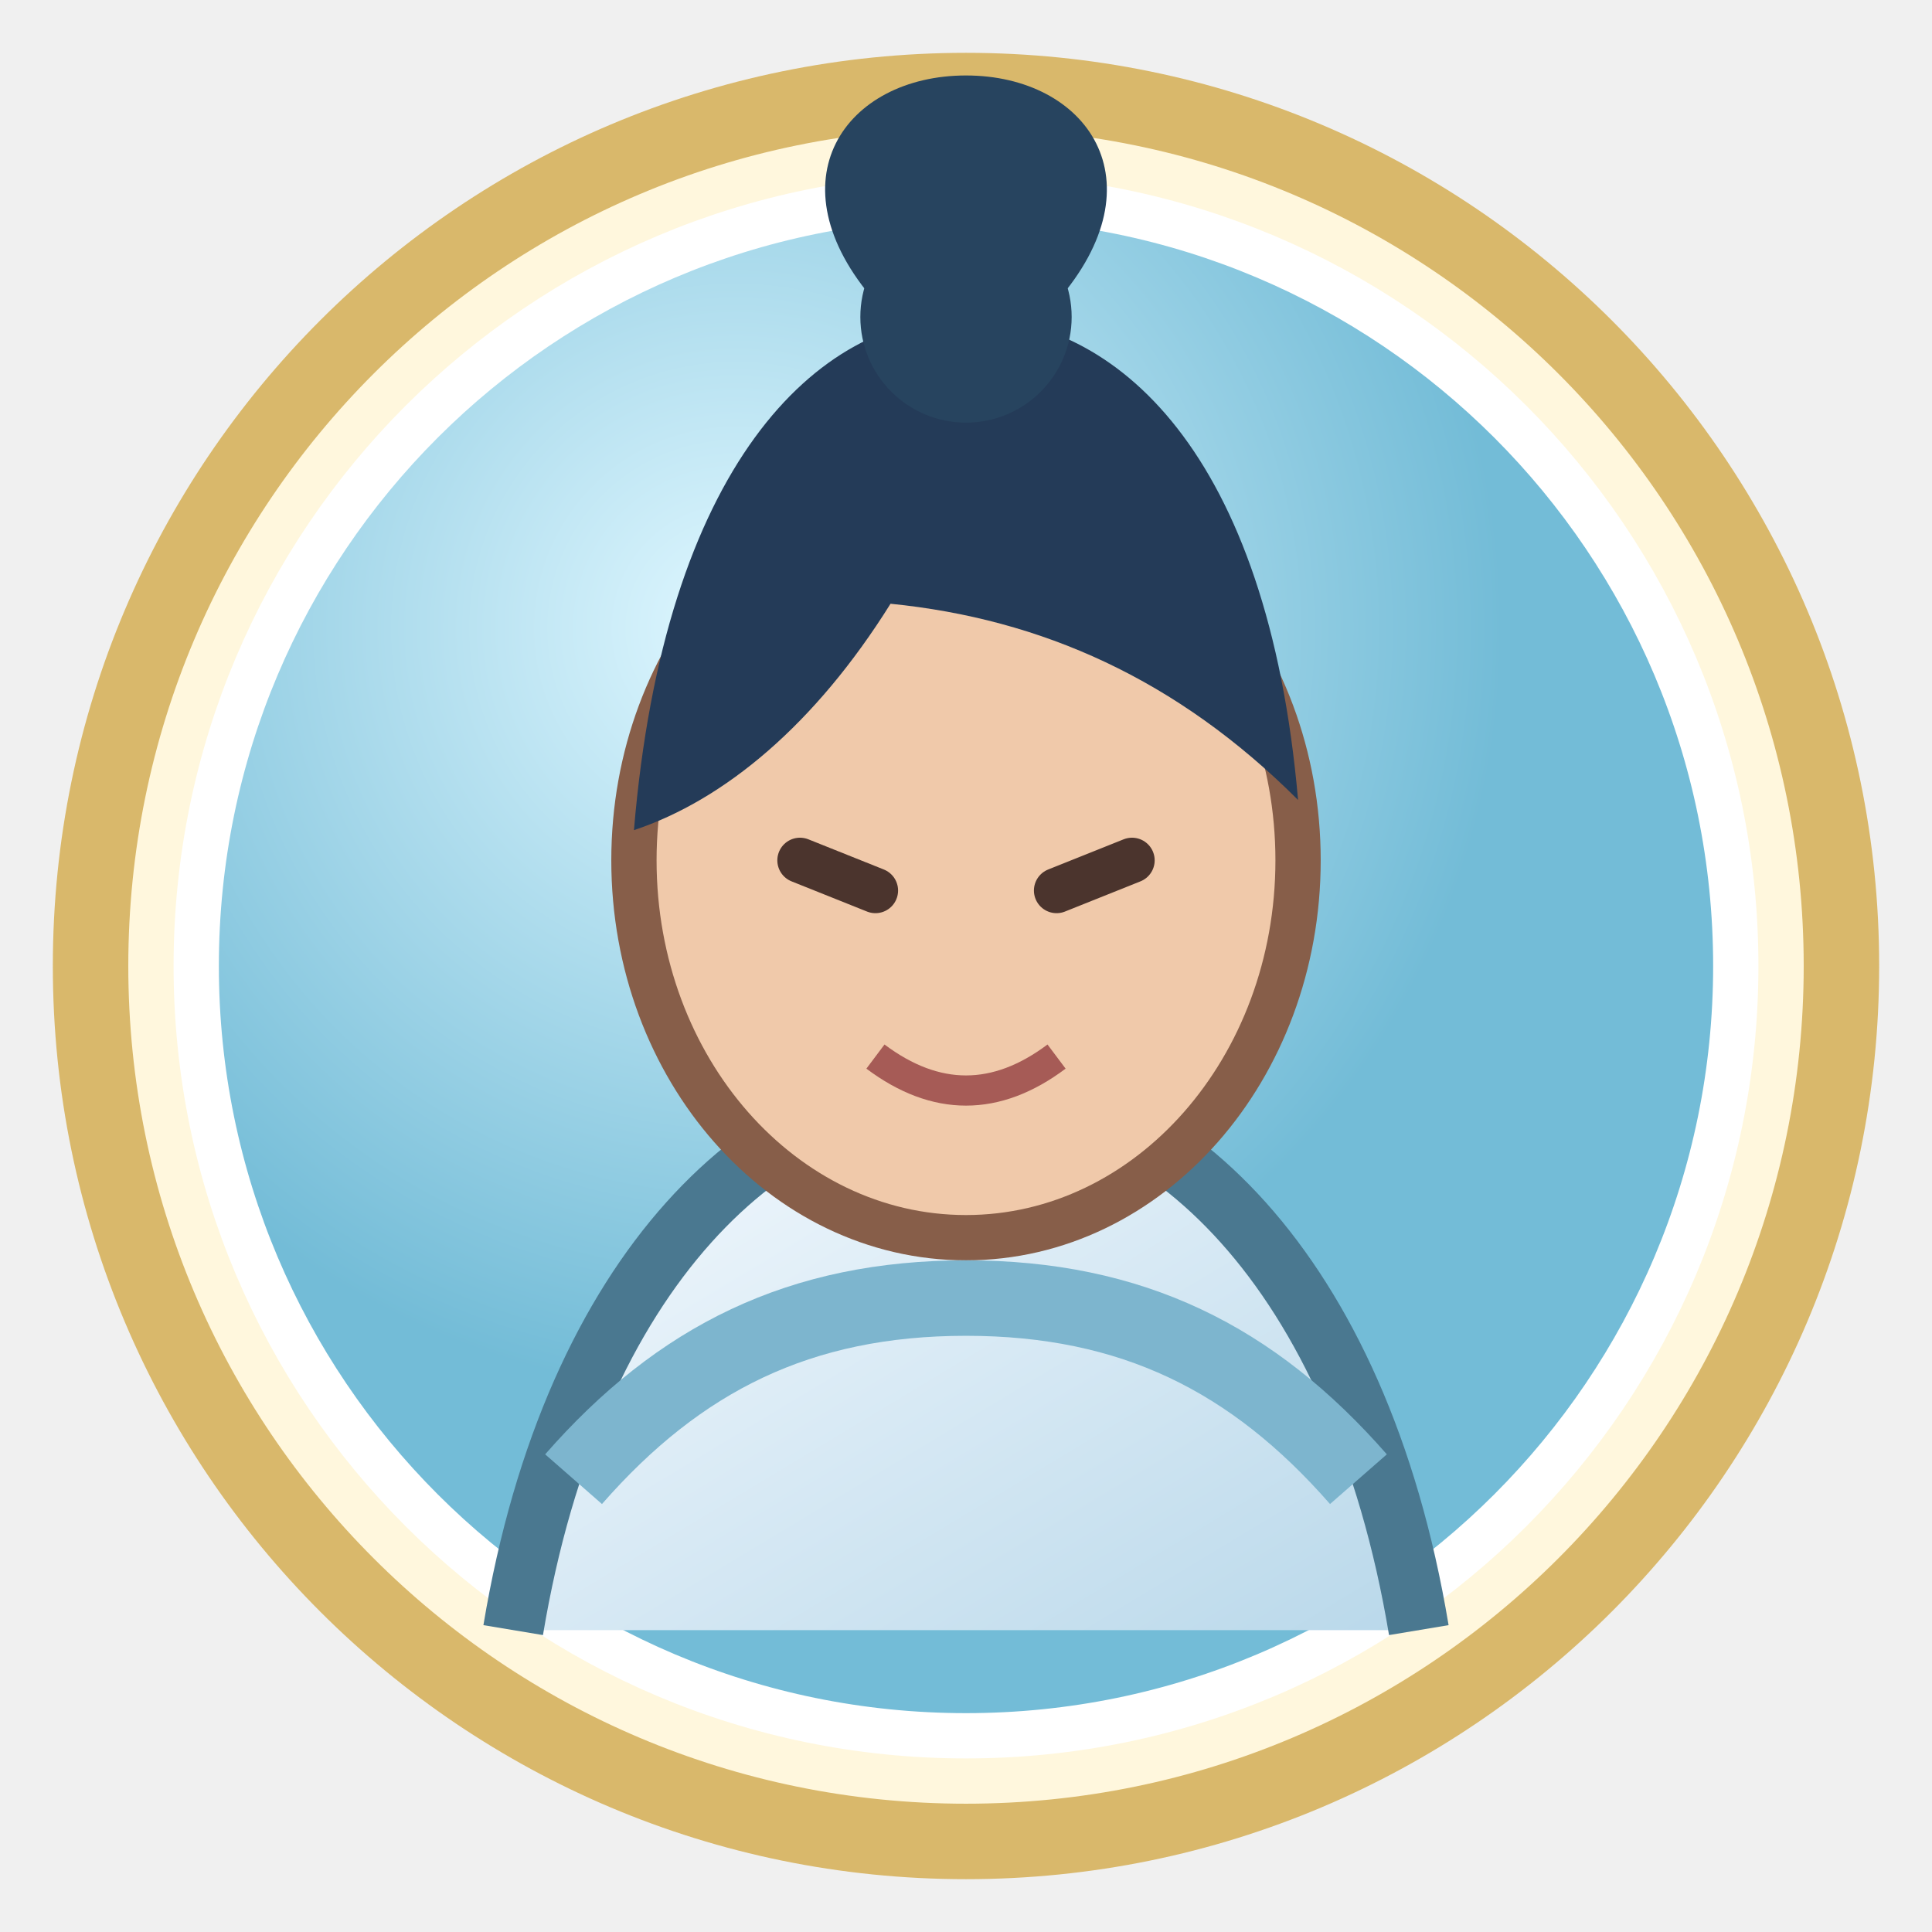
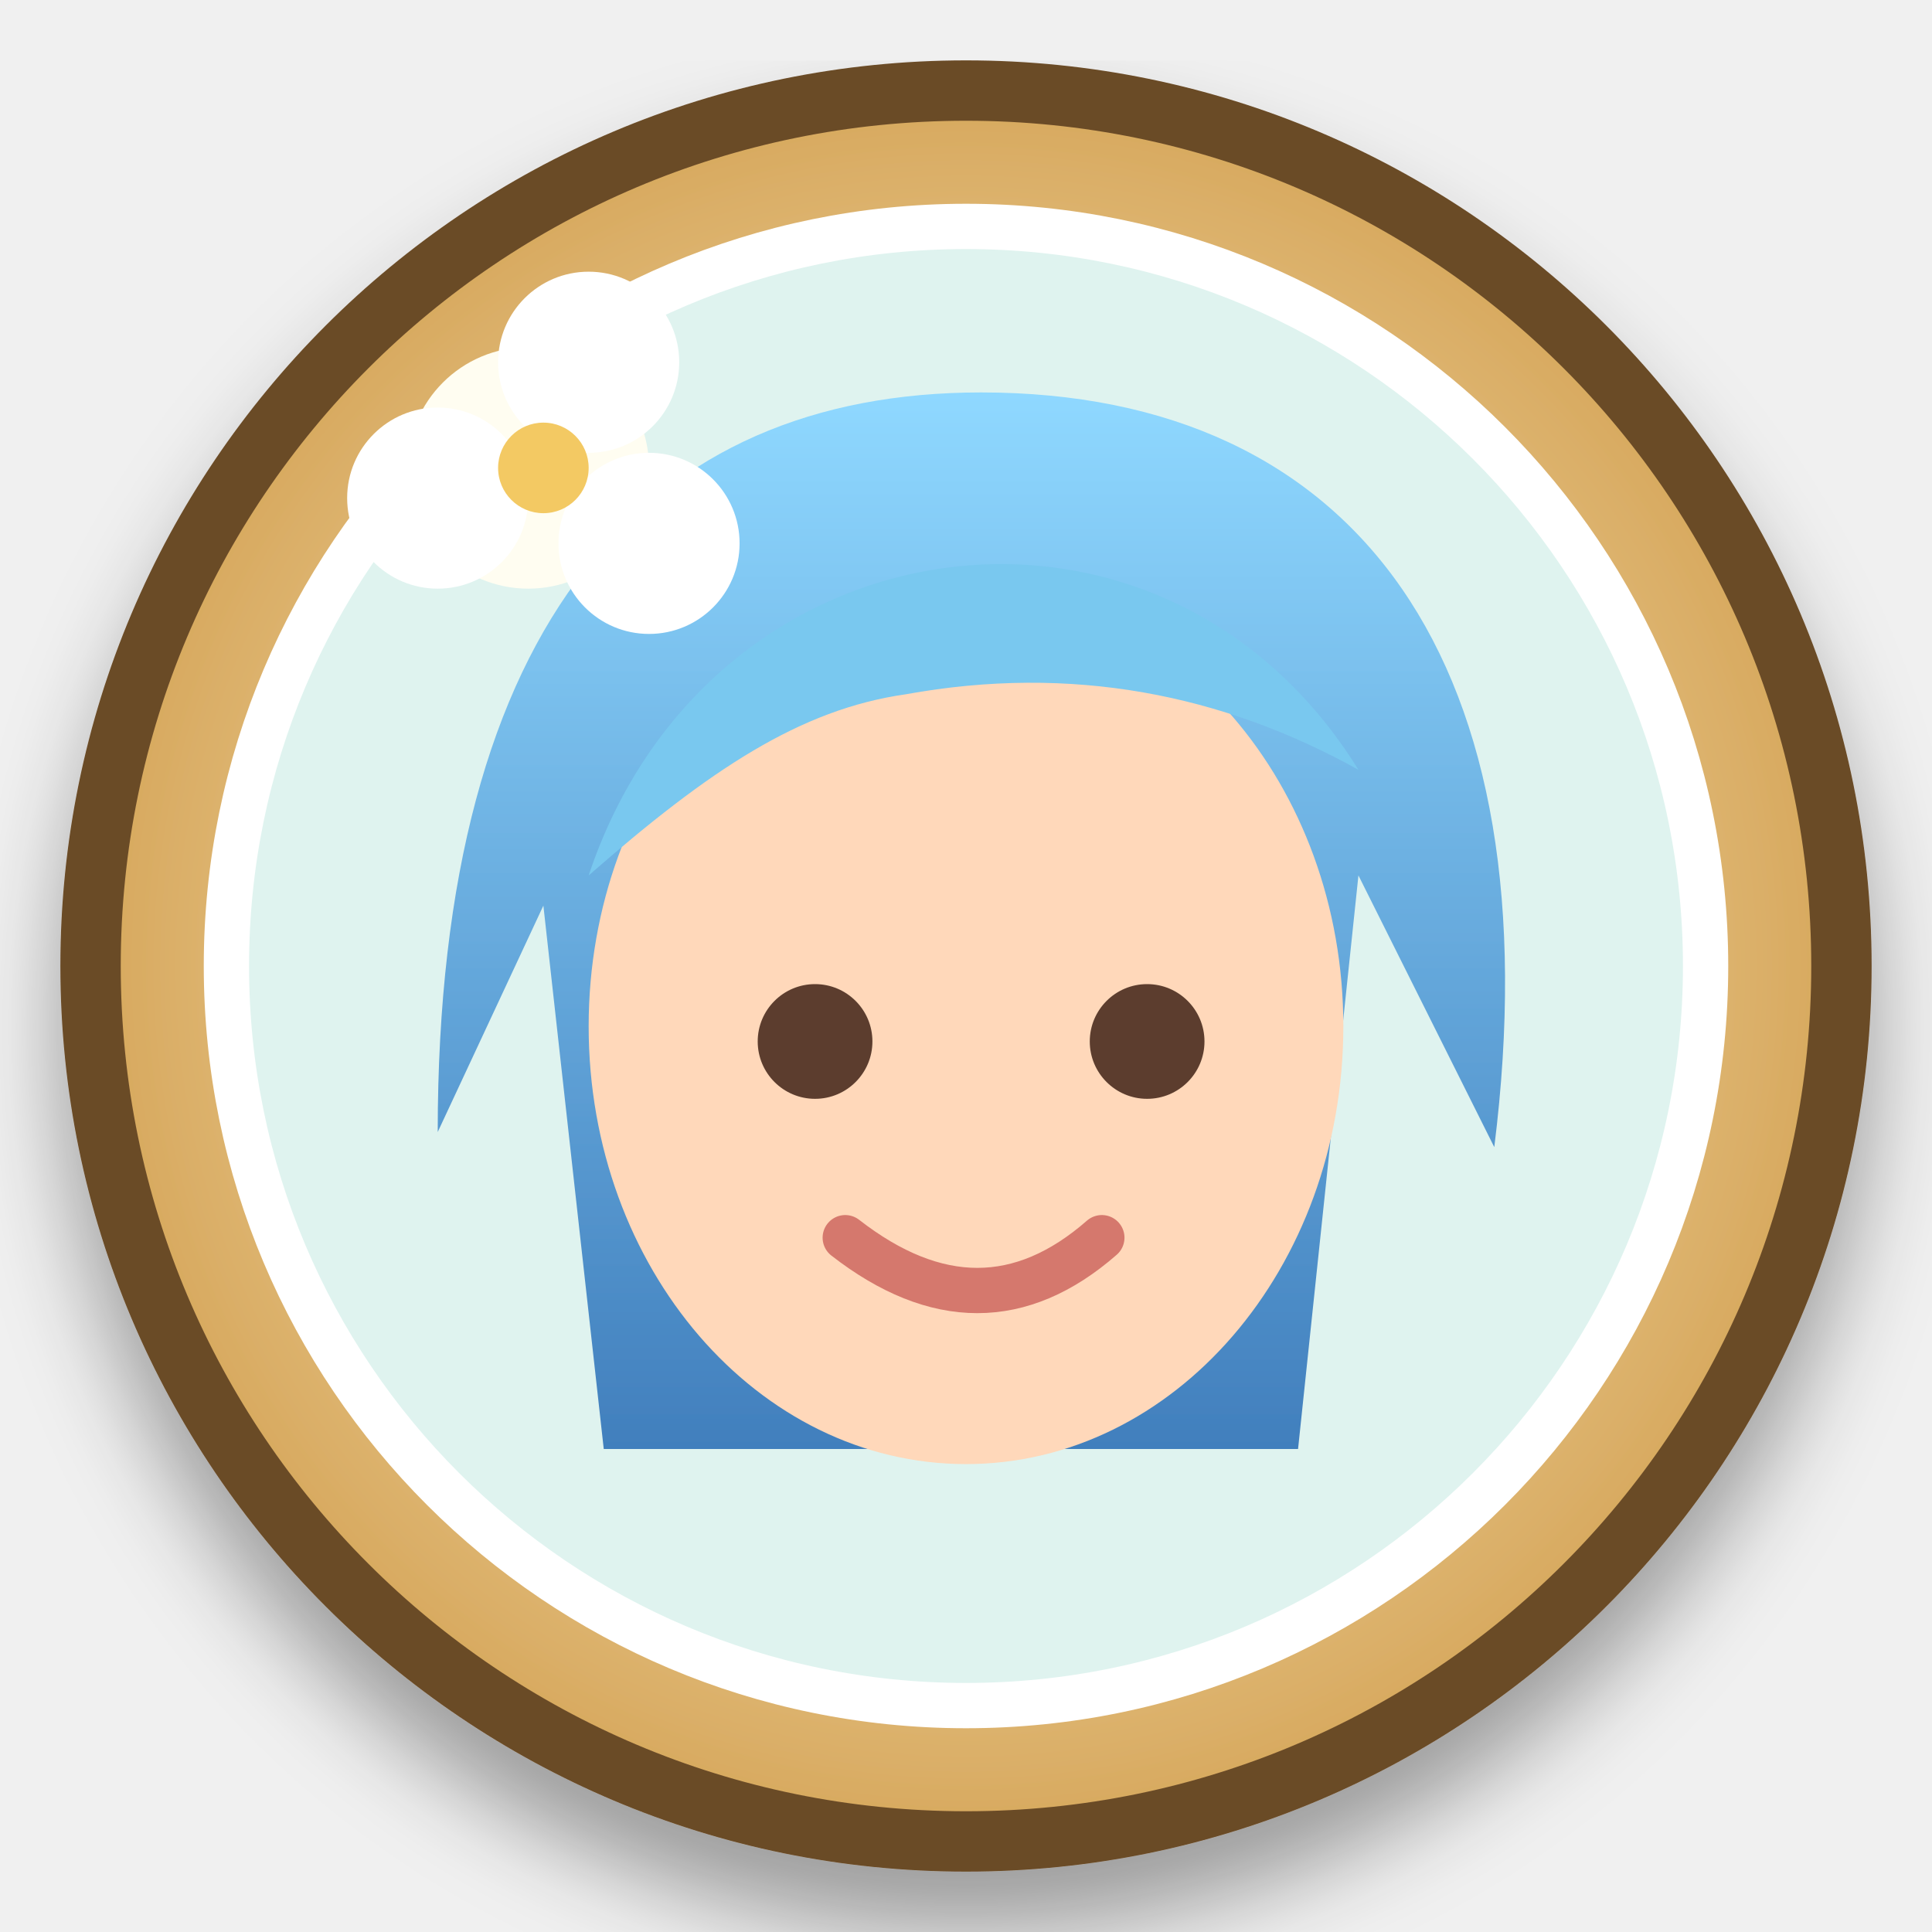
<svg xmlns="http://www.w3.org/2000/svg" viewBox="0 0 128 128">
  <defs>
-     <radialGradient id="bg" cx="35%" cy="28%">
-       <stop stop-color="#dff7ff" />
-       <stop offset="1" stop-color="#73bcd7" />
+     <radialGradient id="b">
+       <stop stop-color="#fff7d8" />
+       <stop offset="1" stop-color="#d7a85d" />
    </radialGradient>
-     <linearGradient id="robe" x1="0" y1="0" x2="1" y2="1">
-       <stop stop-color="#f7fbff" />
-       <stop offset="1" stop-color="#b9d8ea" />
+     <linearGradient id="h" x2="0" y2="1">
+       <stop stop-color="#8fd8ff" />
+       <stop offset="1" stop-color="#417fbd" />
    </linearGradient>
+     <filter id="s">
+       <feDropShadow dx="0" dy="4" stdDeviation="3" flood-opacity=".35" />
+     </filter>
  </defs>
-   <circle cx="64" cy="64" r="58" fill="#fff7dd" stroke="#d9b86b" stroke-width="5" />
-   <circle cx="64" cy="64" r="51" fill="url(#bg)" stroke="#fff" stroke-width="3" />
-   <path d="M34 108c4-24 17-36 30-36s26 12 30 36" fill="url(#robe)" stroke="#4a7890" stroke-width="4" />
-   <ellipse cx="64" cy="57" rx="22" ry="25" fill="#f0c9aa" stroke="#875e49" stroke-width="3" />
-   <path d="M42 55c2-24 12-34 22-34s20 9 22 32c-8-8-17-12-27-13-5 8-11 13-17 15z" fill="#243b58" />
-   <path d="M53 57l5 2m17-2-5 2" stroke="#4b342d" stroke-width="3" stroke-linecap="round" />
-   <path d="M58 70c4 3 8 3 12 0" fill="none" stroke="#a65b56" stroke-width="2" />
-   <circle cx="64" cy="21" r="7" fill="#27445f" />
-   <path d="M58 20c-7-8-2-15 6-15 8 0 13 7 6 15" fill="#27445f" />
-   <path d="M38 98c7-8 15-12 26-12s19 4 26 12" fill="none" stroke="#7db5ce" stroke-width="5" />
+   <g filter="url(#s)">
+     <circle cx="64" cy="64" r="58" fill="url(#b)" stroke="#6b4b28" stroke-width="4" />
+     <circle cx="64" cy="64" r="49" fill="#dff3ef" stroke="#fff" stroke-width="3" />
+     <path d="M29 75c0-34 14-49 36-49 25 0 38 18 34 50l-9-18-4 38H40l-4-36z" fill="url(#h)" />
+     <ellipse cx="64" cy="68" rx="25" ry="29" fill="#ffd8ba" />
+     <path d="M39 58c8-24 38-28 51-7-9-5-19-7-30-5-7 1-13 5-21 12z" fill="#79c8ef" />
+     <circle cx="54" cy="69" r="3.8" fill="#5b3d2e" />
+     <circle cx="76" cy="69" r="3.8" fill="#5b3d2e" />
+     <path d="M56 82q9 7 17 0" fill="none" stroke="#d5786d" stroke-width="3" stroke-linecap="round" />
+     <circle cx="35" cy="31" r="8" fill="#fffdf1" />
+     <circle cx="29" cy="33" r="6" fill="#fff" />
+     <circle cx="39" cy="24" r="6" fill="#fff" />
+     <circle cx="43" cy="36" r="6" fill="#fff" />
+     <circle cx="36" cy="31" r="3" fill="#f3c963" />
+   </g>
</svg>
